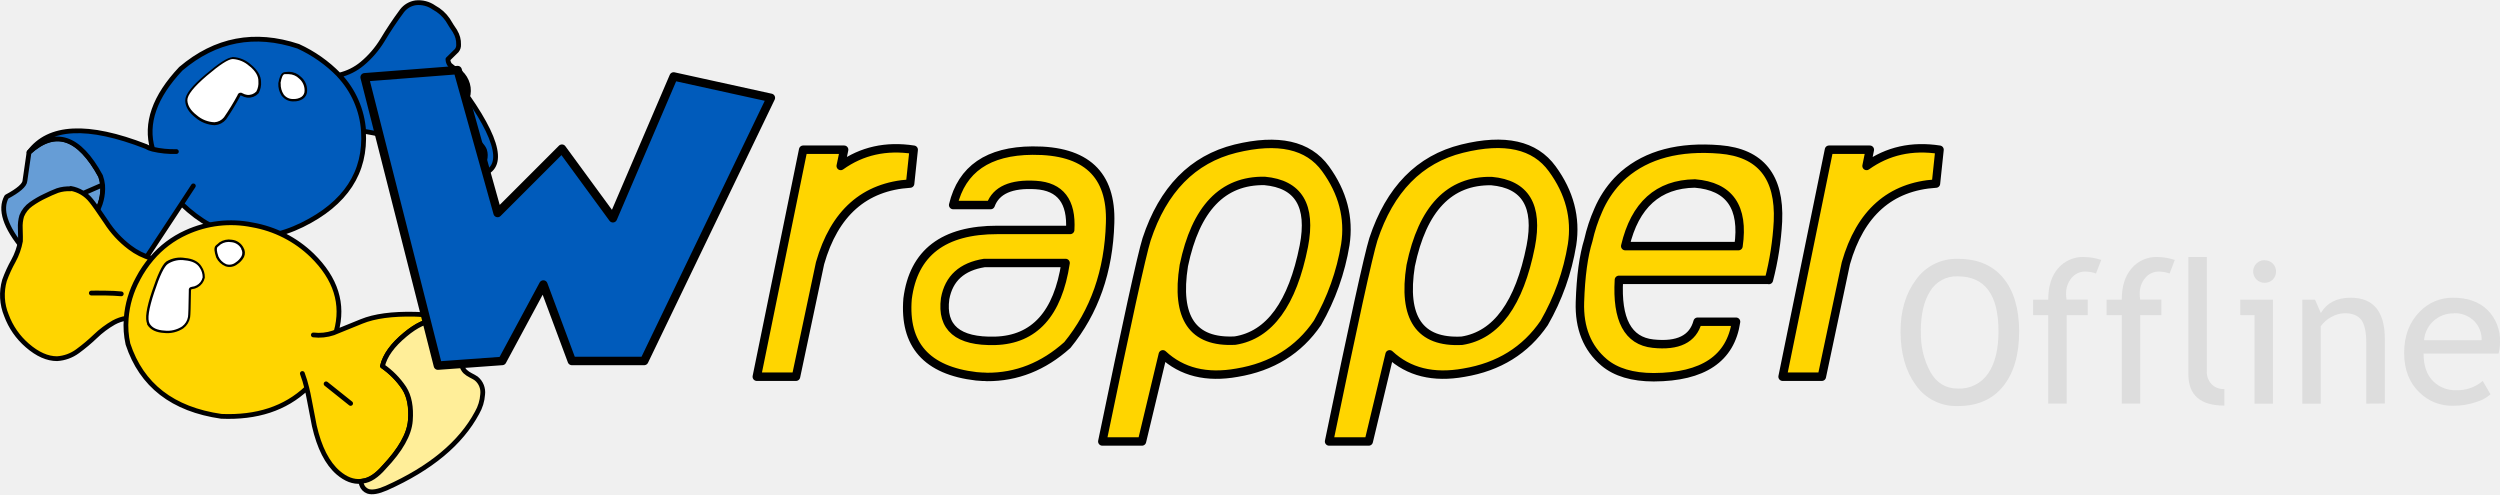
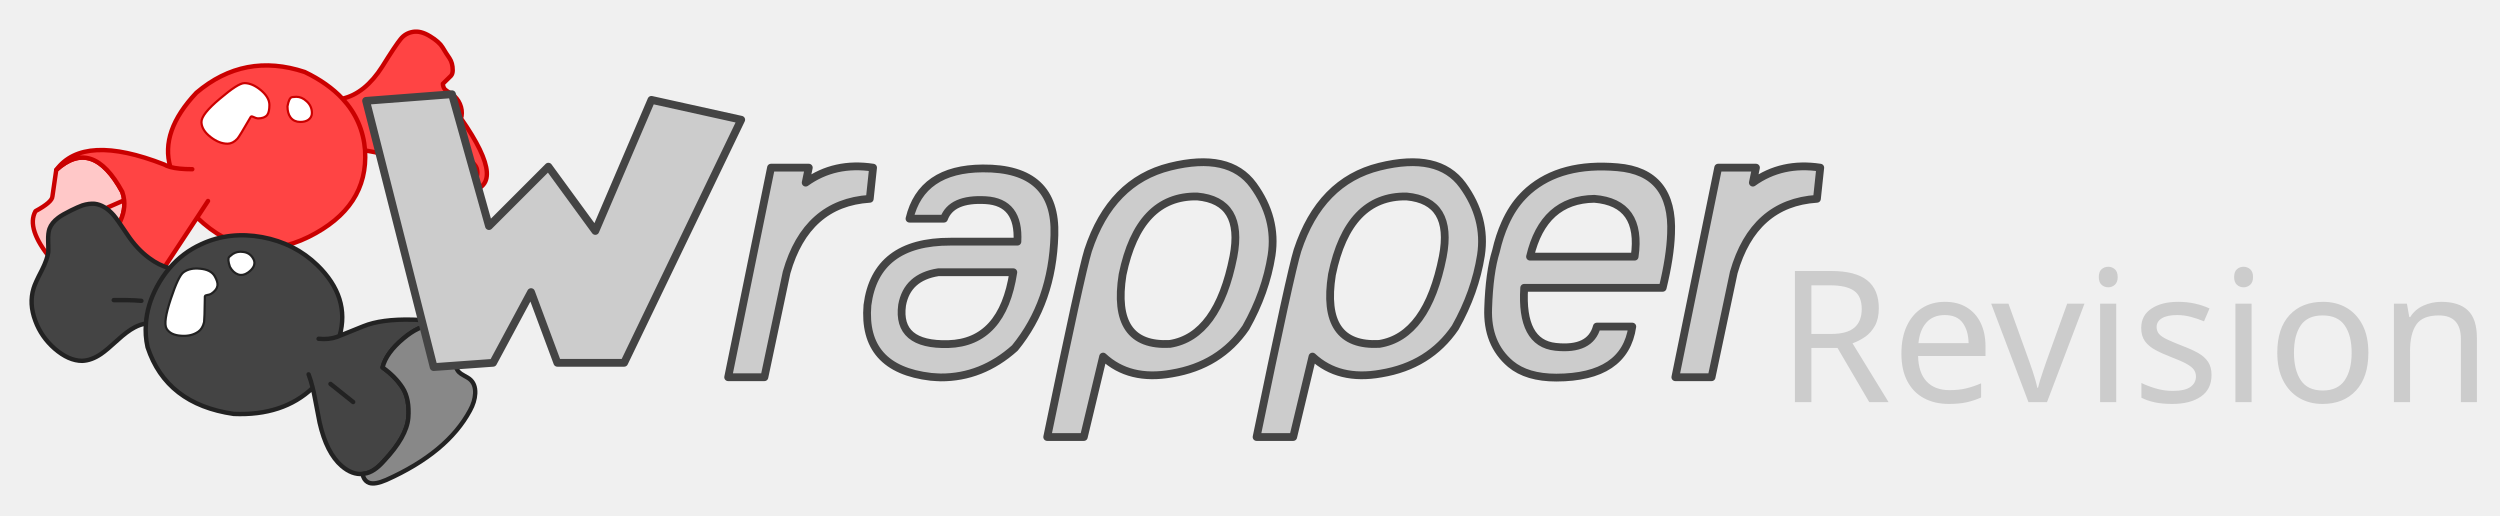
- <svg xmlns="http://www.w3.org/2000/svg" id="Layer_1" data-name="Layer 1" viewBox="0 0 784.83 155.12">
-   <defs>
-     <style>.cls-1{fill:#669dd6;}.cls-1,.cls-2,.cls-4,.cls-5,.cls-8,.cls-9{stroke:#000;stroke-linecap:round;stroke-linejoin:round;}.cls-1,.cls-2,.cls-4,.cls-5{stroke-width:1.5px;}.cls-2,.cls-8{fill:#005bbb;}.cls-3{fill:#fff;}.cls-4,.cls-9{fill:#ffd500;}.cls-5{fill:#fe9;}.cls-6{isolation:isolate;}.cls-7{fill:#ddd;}.cls-8,.cls-9{stroke-width:2.65px;}</style>
-   </defs>
-   <path class="cls-1" d="M19.12,57.78l-1.3,9c-.07,1.3-2,3-5.75,5q-3.3,6,5.35,16.4l22.45-11a15,15,0,0,0,2.35-9.15l-5.6,2.45,5.6-2.45a12.5,12.5,0,0,0-.65-2.85Q31.41,46.58,19.12,57.78Z" transform="translate(-10 -10)" />
-   <path class="cls-2" d="M116.42,33.53a42.51,42.51,0,0,0-12.8-9q-20.5-6.8-36.85,7.05-12.4,13.15-8.85,25.25a28.74,28.74,0,0,0,7.45.75,28.74,28.74,0,0,1-7.45-.75,7.44,7.44,0,0,1-2.1-.85q-27.41-10.69-36.7,1.85,12.3-11.19,22.45,7.45a12.5,12.5,0,0,1,.65,2.85,15,15,0,0,1-2.35,9.15L52.92,95.38,67,74l3.7-5.65L67,74q17.36,16.65,37.85,6.6t19.25-29.45a28.33,28.33,0,0,0-7.7-17.6m-33.3-4.9a8.44,8.44,0,0,1,5.25,2.25q2.85,2.36,2.85,4.8a5.64,5.64,0,0,1-.65,3.15,3.44,3.44,0,0,1-2.9,1.05,4.09,4.09,0,0,1-1.45-.5,1,1,0,0,0-1.55.6,73.94,73.94,0,0,1-4.25,7,4.17,4.17,0,0,1-3,1.55,9,9,0,0,1-5.55-2.2q-2.85-2.19-2.95-4.7t6.1-7.7q6.15-5.25,8.15-5.25M99.07,39.68a5.81,5.81,0,0,1-.95-3.5c.33-1.8.77-2.73,1.3-2.8a12.57,12.57,0,0,1,1.3-.1,4.69,4.69,0,0,1,3.25,1.4,4.8,4.8,0,0,1,1.7,3.75,2.33,2.33,0,0,1-1,2,4.3,4.3,0,0,1-2.5.65,3.57,3.57,0,0,1-3.05-1.4m57.65.55c-.27.8-.78,2.1-1.55,3.9a7.23,7.23,0,0,0-.75,4.55c.33,1.3,1.57,2.74,3.7,4.3s3.52,3,3.95,4.2a5,5,0,0,1,.05,2.9,7.19,7.19,0,0,1-1.3,2.7,10.9,10.9,0,0,1-2.9,2.35,1.83,1.83,0,0,1,.4,0q15.19-.8-1.6-24.85m-3.9-20.45c-.77-1.1-1.53-2.3-2.3-3.6a12.19,12.19,0,0,0-4.3-3.85,8.37,8.37,0,0,0-5.8-1.5,6.63,6.63,0,0,0-4.25,2.5,111.54,111.54,0,0,0-6.2,9.3,29.72,29.72,0,0,1-6.3,7.3,17.33,17.33,0,0,1-7.25,3.6,28.33,28.33,0,0,1,7.7,17.6q7.2,1.2,10.2,2.7a15.59,15.59,0,0,1,5.6,5c1.73,2.37,3.07,3.77,4,4.2l4.9,2.3q3.45,1.61,5.8,1a24.71,24.71,0,0,0,3.3-1.15,10.9,10.9,0,0,0,2.9-2.35,7.19,7.19,0,0,0,1.3-2.7,5,5,0,0,0-.05-2.9q-.65-1.74-3.95-4.2c-2.13-1.56-3.37-3-3.7-4.3a7.23,7.23,0,0,1,.75-4.55c.77-1.8,1.28-3.1,1.55-3.9a5.47,5.47,0,0,0,.2-.7,7.42,7.42,0,0,0-.55-4.2,7.78,7.78,0,0,0-2.7-3.3,13.12,13.12,0,0,1-2.5-1.75,3.18,3.18,0,0,1-.6-1.8l2.75-2.7a2.69,2.69,0,0,0,.6-1.9,7.27,7.27,0,0,0-1.1-4.1Z" transform="translate(-10 -10)" />
-   <path class="cls-3" d="M98.12,36.18a5.81,5.81,0,0,0,.95,3.5,3.57,3.57,0,0,0,3.05,1.4,4.3,4.3,0,0,0,2.5-.65,2.33,2.33,0,0,0,1-2,4.8,4.8,0,0,0-1.7-3.75,4.69,4.69,0,0,0-3.25-1.4h-1.3c-.53,0-1,.94-1.3,2.8m-9.75-5.3a8.44,8.44,0,0,0-5.25-2.25q-2,0-8.15,5.25t-6.1,7.7q.1,2.51,2.95,4.7a9,9,0,0,0,5.55,2.2,4.17,4.17,0,0,0,3-1.55,73.94,73.94,0,0,0,4.25-6.95,1,1,0,0,1,1.55-.6,4.09,4.09,0,0,0,1.45.5,3.44,3.44,0,0,0,2.9-1.05,5.64,5.64,0,0,0,.65-3.15Q91.22,33.14,88.37,30.78Z" transform="translate(-10 -10)" />
-   <path class="cls-4" d="M53.32,97.53A30.62,30.62,0,0,0,49.62,110a26.43,26.43,0,0,0,.55,8q6.4,19.41,29.3,22.7,16.75.71,26.85-8.85a38.23,38.23,0,0,0-1.4-4.6,38.23,38.23,0,0,1,1.4,4.6c.27,1.07.52,2.24.75,3.5.37,1.84.9,4.6,1.6,8.3q2.35,10.31,7.5,14.75,3.56,3.06,7.15,2.7l.6-.1q3.19-.39,6.65-4.35,7.69-8.19,8.25-14.6t-1.95-10.25a25.67,25.67,0,0,0-6.8-6.9q1.2-5,7.15-9.9,5.21-4.35,9.6-4.5-.94-1.74-6.6-1.85-10.6-.24-16.7,2.25-5.25,2.16-8,3.25c-.3.14-.58.25-.85.35a14.29,14.29,0,0,1-6.3.65,14.29,14.29,0,0,0,6.3-.65c.27-.1.55-.21.85-.35q3.65-13.05-7.55-24a35.8,35.8,0,0,0-18.75-9.55A33.8,33.8,0,0,0,68.42,83a30.82,30.82,0,0,0-10.8,8.15,34.36,34.36,0,0,0-4.3,6.35m3.65,14q-1.15-2,1.45-9.8t4.25-9A7.67,7.67,0,0,1,68,91.73c2.3.2,3.85,1,4.65,2.35a5.11,5.11,0,0,1,.9,3,3.78,3.78,0,0,1-1.9,2.5,3.5,3.5,0,0,1-1.45.45c-.73.1-1,.55-1,1.35q-.1,7.2-.25,8.1a4.74,4.74,0,0,1-1.85,3,8.33,8.33,0,0,1-5.55,1.3q-3.4-.19-4.65-2.2M82.67,86a3.87,3.87,0,0,1,3.1,2.1,2.36,2.36,0,0,1,.15,2.25,5.42,5.42,0,0,1-1.85,2,3.17,3.17,0,0,1-3,.55,4.82,4.82,0,0,1-2.5-2.35c-.57-1.7-.65-2.71-.25-3s.78-.65,1-.85A4.61,4.61,0,0,1,82.67,86m29.7,44.5,7.7,6.15-7.7-6.15M32.17,69.28a11.2,11.2,0,0,0-4.15.55,41.87,41.87,0,0,0-3.85,1.7,27.36,27.36,0,0,0-4.4,2.55,8.25,8.25,0,0,0-2.95,3.7,11.78,11.78,0,0,0-.45,3.9c.07,2.2.08,3.54.05,4a20.41,20.41,0,0,1-2.2,6.2A40.63,40.63,0,0,0,11.42,98a16.67,16.67,0,0,0,.6,11,22.9,22.9,0,0,0,6.55,9.45q4.8,4.16,9.35,4.15a12.11,12.11,0,0,0,6.45-2.35,54.76,54.76,0,0,0,5.55-4.65,29.08,29.08,0,0,1,5.8-4.35,12.6,12.6,0,0,1,3.9-1.35,30.62,30.62,0,0,1,3.7-12.45,34.36,34.36,0,0,1,4.3-6.35,20.15,20.15,0,0,1-6.9-3.45,30.83,30.83,0,0,1-7.4-8c-2.4-3.6-4-5.81-4.7-6.65a10.36,10.36,0,0,0-6.45-3.85M42.87,102c2.1,0,3.83.12,5.2.25-1.37-.13-3.1-.21-5.2-.25s-3.5,0-4.2,0Q39.72,102,42.87,102Z" transform="translate(-10 -10)" />
-   <path class="cls-5" d="M153.92,115.18q-.94-1.84-4.55-3.45-1.45-.65-2.55-1.2-4.4.15-9.6,4.5-6,4.95-7.15,9.9a25.67,25.67,0,0,1,6.8,6.9q2.44,3.81,1.95,10.25t-8.25,14.6q-3.45,4-6.65,4.35l-.6.1a2.61,2.61,0,0,0,.2,1,3.27,3.27,0,0,0,2,2.1c1.3.44,3.22.1,5.75-1q20.81-9.3,28.5-23.65a13.25,13.25,0,0,0,1.75-5.75,5.58,5.58,0,0,0-2-5,15.09,15.09,0,0,0-1.75-1,7.64,7.64,0,0,1-1.75-1.2c-1-1-1.52-2.8-1.45-5.4q.15-4.39-.7-5.95Z" transform="translate(-10 -10)" />
-   <path class="cls-3" d="M85.77,88.13a3.87,3.87,0,0,0-3.1-2.1,4.61,4.61,0,0,0-3.35.65c-.27.2-.62.49-1,.85s-.32,1.35.25,3A4.82,4.82,0,0,0,81,92.93a3.17,3.17,0,0,0,3-.55,5.42,5.42,0,0,0,1.85-2,2.36,2.36,0,0,0-.15-2.25M58.42,101.78q-2.6,7.8-1.45,9.8t4.65,2.2a8.33,8.33,0,0,0,5.55-1.3,4.74,4.74,0,0,0,1.85-3q.15-.9.25-8.1c-.1-.8.22-1.25,1-1.35a3.5,3.5,0,0,0,1.45-.45,3.78,3.78,0,0,0,1.9-2.5,5.11,5.11,0,0,0-.9-3c-.8-1.36-2.35-2.15-4.65-2.35a7.67,7.67,0,0,0-5.35,1.1Q61,93.94,58.42,101.78Z" transform="translate(-10 -10)" />
-   <g class="cls-6">
-     <path class="cls-7" d="M606.64,114q0-9.69,4.86-16.21a15.54,15.54,0,0,1,13.13-6.53q9.3,0,14.25,6t5,16.73q0,11-5,17.24t-14.24,6.24a15.42,15.42,0,0,1-13.22-6.59Q606.64,124.31,606.64,114Zm6.4,0a24.88,24.88,0,0,0,3,12.84q3,5.15,8.55,5.15a10.88,10.88,0,0,0,9.53-4.72q3.27-4.72,3.27-13.27,0-17.25-12.8-17.25a9.6,9.6,0,0,0-8.63,4.63Q613,106,613,114Z" transform="translate(-10 -10)" />
-     <path class="cls-7" d="M668,95.86a10.34,10.34,0,0,0-3.29-.61,5.53,5.53,0,0,0-4.38,2,7.59,7.59,0,0,0-1.72,5.09,10.23,10.23,0,0,0,.15,1.71h6.65v4.87H658.8v27.78H653V108.94h-4.75v-4.87H653q0-6.25,3.08-9.82a10.22,10.22,0,0,1,8.14-3.57,18.08,18.08,0,0,1,5.43.92Z" transform="translate(-10 -10)" />
-     <path class="cls-7" d="M691.12,95.86a10.34,10.34,0,0,0-3.29-.61,5.53,5.53,0,0,0-4.38,2,7.54,7.54,0,0,0-1.72,5.09,10.23,10.23,0,0,0,.15,1.71h6.65v4.87h-6.65v27.78h-5.79V108.94h-4.76v-4.87h4.76q0-6.25,3.08-9.82a10.21,10.21,0,0,1,8.14-3.57,18,18,0,0,1,5.42.92Z" transform="translate(-10 -10)" />
-     <path class="cls-7" d="M697,127.48V90.68h5.79V126.5a5.59,5.59,0,0,0,1.51,4.13,5.34,5.34,0,0,0,4,1.51v5.19Q697,137.33,697,127.48Z" transform="translate(-10 -10)" />
-     <path class="cls-7" d="M717.76,136.72V108.94h-4.48v-4.87h10.28v32.65Zm3.17-45a3.47,3.47,0,0,1,2.55,1,3.57,3.57,0,0,1,0,5.06,3.47,3.47,0,0,1-2.55,1,3.43,3.43,0,0,1-2.51-1,3.56,3.56,0,0,1,2.51-6.11Z" transform="translate(-10 -10)" />
-     <path class="cls-7" d="M752.85,136.72v-19c0-3.47-.52-5.91-1.57-7.3s-2.8-2.09-5.26-2.09a8.63,8.63,0,0,0-4.14,1.19,9.32,9.32,0,0,0-3.33,2.93v24.27h-5.79V104.07h4l1.82,4.2q2.87-4.81,9.36-4.81,10.74,0,10.74,13v20.22Z" transform="translate(-10 -10)" />
-     <path class="cls-7" d="M794.38,121H770.84c0,3.83,1,6.76,3.14,8.81a9.84,9.84,0,0,0,7.13,2.69,12.19,12.19,0,0,0,8.3-2.9l2.43,4.18a10.89,10.89,0,0,1-4.11,2.31,22.13,22.13,0,0,1-7.74,1.29,14.46,14.46,0,0,1-10.46-4.18q-4.78-4.6-4.79-12.38,0-8.07,4.91-13a14.25,14.25,0,0,1,10.4-4.36q7,0,10.94,3.93a13.44,13.44,0,0,1,3.84,10A13.07,13.07,0,0,1,794.38,121Zm-14.06-12.62a9.16,9.16,0,0,0-9.33,8.42h18.08a8.27,8.27,0,0,0-2.19-5.86A8.62,8.62,0,0,0,780.32,108.33Z" transform="translate(-10 -10)" />
+ <svg xmlns="http://www.w3.org/2000/svg" width="850" height="175.127" viewBox="0 0 850 175.127">
+   <g stroke="#ca0000" stroke-linecap="round" stroke-linejoin="round" stroke-width="1.5">
+     <path fill="#ffc8c8" d="M19.121 57.784l-1.3 9q-.1 1.95-5.75 5-3.3 5.95 5.35 16.4l22.45-10.95q2.8-4.8 2.35-9.15l-5.6 2.45 5.6-2.45q-.15-1.45-.65-2.85-10.15-18.65-22.45-7.45z" />
+     <path fill="#f44" d="M116.421 33.534q-4.9-5.25-12.8-9.05-20.5-6.8-36.85 7.05-12.4 13.15-8.85 25.25 2.65.75 7.45.75-4.8 0-7.45-.75-1.3-.35-2.1-.85-27.4-10.7-36.7 1.85 12.3-11.2 22.45 7.45.5 1.4.65 2.85.45 4.35-2.35 9.15l13.05 18.15 14.1-21.4 3.7-5.65-3.7 5.65q17.35 16.65 37.85 6.6 20.45-10.1 19.25-29.45-.8-10.2-7.7-17.6m-33.3-4.9q2.5 0 5.25 2.25 2.85 2.35 2.85 4.8 0 2.25-.65 3.15-.8 1.05-2.9 1.05-.4 0-1.45-.5-1.05-.55-1.55.6-3.6 6.25-4.25 6.95-1.45 1.55-3.05 1.55-2.75 0-5.55-2.2-2.85-2.2-2.95-4.7-.1-2.5 6.1-7.7 6.15-5.25 8.15-5.25m15.95 11.05q-.95-1.3-.95-3.5.5-2.7 1.3-2.8.8-.1 1.3-.1 1.75 0 3.25 1.4 1.7 1.5 1.7 3.75 0 1.25-1.05 2-.95.65-2.5.65-2 0-3.05-1.4m57.65.55q-.4 1.2-1.55 3.9-1.2 2.7-.75 4.55.5 1.95 3.7 4.3 3.3 2.45 3.95 4.2.45 1.35.05 2.9-.35 1.45-1.3 2.7-1.1 1.3-2.9 2.35.2-.05.4-.05 15.2-.8-1.6-24.85m-3.9-20.45q-1.15-1.65-2.3-3.6-1.15-1.95-4.3-3.85-3.15-1.95-5.8-1.5-2.65.45-4.25 2.5-1.65 2-6.2 9.3-2.85 4.5-6.3 7.3-3.5 2.8-7.25 3.6 6.9 7.4 7.7 17.6 7.2 1.2 10.2 2.7 3 1.45 5.6 5 2.6 3.55 4 4.2 1.4.65 4.9 2.3 3.45 1.6 5.8.95 2.35-.7 3.3-1.15 1.8-1.05 2.9-2.35.95-1.25 1.3-2.7.4-1.55-.05-2.9-.65-1.75-3.95-4.2-3.2-2.35-3.7-4.3-.45-1.85.75-4.55 1.15-2.7 1.55-3.9.15-.45.2-.7.35-2.1-.55-4.2-.9-2.05-2.7-3.3-2-1.2-2.5-1.75-.55-.75-.6-1.8l2.75-2.7q.6-.65.6-1.9 0-2.45-1.1-4.1z" />
+     <path fill="#fff" stroke="none" d="M98.121 36.184q0 2.2.95 3.5 1.05 1.4 3.05 1.4 1.55 0 2.5-.65 1.05-.75 1.05-2 0-2.25-1.7-3.75-1.5-1.4-3.25-1.4-.5 0-1.3.1t-1.3 2.8m-9.75-5.3q-2.75-2.25-5.25-2.25-2 0-8.15 5.25-6.2 5.2-6.1 7.7.1 2.5 2.95 4.7 2.8 2.2 5.55 2.2 1.6 0 3.05-1.55.65-.7 4.25-6.95.5-1.15 1.55-.6 1.05.5 1.45.5 2.1 0 2.9-1.05.65-.9.65-3.15 0-2.45-2.85-4.8z" />
  </g>
-   <path class="cls-8" d="M221.48,34,202.41,78.52l-16-21.85-20.2,20.2L153.67,32l-29.2,2.26,23,90.52,20.19-1.46,12.92-24,8.94,24h22.71L252,40.71Z" transform="translate(-10 -10)" />
-   <path class="cls-9" d="M295.72,67.6,296.84,57q-13-2-22.91,5.1L275,57H262.14l-14.56,71.26h12.31l7.55-35.63q6.75-23.64,28.28-25m49.33,50.72Q357.85,102.69,358.5,80q.79-22.92-24.37-22.72-20.86.14-24.9,17.09H321q2.58-7,14.17-6.29t10.8,14.1H323.2q-25.5-.06-28.28,21.59-1.79,21.66,21.59,24.37l1.92.14c.49,0,.95,0,1.39.06q14,.08,25.23-10M322.41,117q-17.55.47-15.7-13.25,1.73-9.52,12.32-11.19h25.49q-3.63,23.91-22.11,24.44M432.34,86.8q1.92-12.64-6.23-23.84t-28.28-6.29q-20.13,5-27.88,28.47-2.38,7.69-13.9,63.45H368.5l6.55-27.35q8.94,8.34,23.31,5.76,16.42-2.72,25.23-15.63a73,73,0,0,0,8.75-24.57M407,66.8q16,1.45,12.32,20.46-5.37,27.09-21.59,29.67-20,1.06-16.09-23.57Q387.23,66.47,407,66.8M497.3,63Q489.1,51.7,469,56.67T441.14,85.14q-2.38,7.69-13.9,63.45h12.45l6.55-27.35q8.94,8.34,23.31,5.76,16.43-2.72,25.23-15.63a72.76,72.76,0,0,0,8.74-24.57Q505.46,74.16,497.3,63m-44.44,30.4q5.56-26.89,25.37-26.56,16,1.45,12.32,20.46-5.37,27.09-21.59,29.67-20,1.06-16.1-23.57m112.45,4.5a93,93,0,0,0,2.85-18.41q.93-21-18.21-22.58t-30.2,7.94c-.71.62-1.37,1.26-2,1.92a31.88,31.88,0,0,0-6,9.21,50.09,50.09,0,0,0-3.12,9.47q-2.25,7.22-2.64,19.4t7.61,18.94q5.56,4.63,15.56,4.64Q552.46,128.32,555,111H542.93q-2.19,8.14-14,6.88T518.23,97.86h47.08m-45.1-10.6q4.57-19.4,21.86-19.66,16.35,1.32,13.7,19.66H520.21M617.76,67.6,618.88,57q-13-2-22.91,5.1L597,57H584.18l-14.57,71.26h12.32l7.55-35.63q6.75-23.64,28.28-25Z" transform="translate(-10 -10)" />
+   <g stroke="#222" stroke-linecap="round" stroke-linejoin="round" stroke-width="1.5">
+     <path fill="#444" d="M53.321 97.534q-3.3 6.2-3.7 12.45-.35 4 .55 8.05 6.4 19.4 29.3 22.7 16.75.7 26.85-8.85-.65-2.65-1.4-4.6.75 1.95 1.4 4.6.4 1.6.75 3.5.55 2.75 1.6 8.3 2.35 10.3 7.5 14.75 3.55 3.05 7.15 2.7l.6-.1q3.2-.4 6.65-4.35 7.7-8.2 8.25-14.6.5-6.45-1.95-10.25t-6.8-6.9q1.2-4.95 7.15-9.9 5.2-4.35 9.6-4.5-.95-1.75-6.6-1.85-10.6-.25-16.7 2.25-5.25 2.15-8.05 3.25-.45.2-.85.35-2.85 1-6.3.65 3.45.35 6.3-.65.4-.15.85-.35 3.65-13.05-7.55-24-7.75-7.5-18.75-9.55-11.15-2.05-20.75 2.4-6.35 2.9-10.8 8.15-2.45 2.85-4.3 6.35m3.65 14.05q-1.15-2 1.45-9.8 2.6-7.85 4.25-8.95 2.05-1.45 5.35-1.1 3.45.3 4.65 2.35 1.05 1.85.9 2.95-.15 1.3-1.9 2.5-.3.25-1.45.45-1.1.15-.95 1.35-.1 7.2-.25 8.1-.5 2.15-1.85 3.05-2.25 1.55-5.55 1.3-3.4-.2-4.65-2.2m25.7-25.55q2.1.25 3.1 2.1.65 1.05.15 2.25-.55 1.1-1.85 2-1.6 1.1-3.05.55-1.5-.55-2.5-2.35-.85-2.55-.25-3.05.65-.55 1.05-.85 1.45-.95 3.35-.65m29.7 44.5l7.7 6.15-7.7-6.15m-80.2-61.25q-1.9-.15-4.15.55-1.4.5-3.85 1.7-3.05 1.5-4.4 2.55-2.2 1.65-2.95 3.7-.5 1.45-.45 3.9.1 3.3.05 4-.3 2.4-2.2 6.2-2.3 4.4-2.8 6.15-1.6 5.25.6 11.05 2 5.45 6.55 9.45 4.8 4.15 9.35 4.15 3.15-.1 6.45-2.35 1.85-1.25 5.55-4.65 3.25-3 5.8-4.35 2-1.05 3.9-1.35.4-6.25 3.7-12.45 1.85-3.5 4.3-6.35-3.55-.95-6.9-3.45-4.15-3.05-7.4-7.95-3.6-5.4-4.7-6.65-3.05-3.45-6.45-3.85m10.7 32.75q3.15.05 5.2.25-2.05-.2-5.2-.25-3.15-.05-4.2 0 1.05-.05 4.2 0z" />
+     <path fill="#888" d="M153.921 115.184q-.95-1.85-4.55-3.45-1.45-.65-2.55-1.2-4.4.15-9.6 4.5-5.95 4.95-7.15 9.9 4.35 3.1 6.8 6.9 2.45 3.8 1.95 10.25-.55 6.4-8.25 14.6-3.45 3.95-6.65 4.35l-.6.1q0 .45.2.95.6 1.6 2.05 2.1 1.95.65 5.75-1 20.8-9.3 28.5-23.65 1.6-2.9 1.75-5.75.15-3.35-2-5-.45-.35-1.75-1.05-1.2-.65-1.75-1.2-1.55-1.5-1.45-5.4.15-4.4-.7-5.95z" />
+     <path fill="#fff" stroke="none" d="M85.771 88.134q-1-1.85-3.1-2.1-1.9-.3-3.35.65-.4.3-1.05.85-.6.5.25 3.05 1 1.8 2.5 2.35 1.45.55 3.05-.55 1.3-.9 1.85-2 .5-1.2-.15-2.25m-27.35 13.65q-2.6 7.8-1.45 9.8 1.25 2 4.65 2.2 3.3.25 5.55-1.3 1.35-.9 1.85-3.05.15-.9.25-8.1-.15-1.2.95-1.35 1.15-.2 1.45-.45 1.75-1.2 1.9-2.5.15-1.1-.9-2.95-1.2-2.05-4.65-2.35-3.3-.35-5.35 1.1-1.65 1.1-4.25 8.95z" />
+   </g>
+   <text x="604.203" y="136.716" fill="#ccc" stroke-width="1.301" font-family="Trebuchet MS" font-size="62.435">Revision</text>
+   <g stroke="#444" stroke-linecap="round" stroke-linejoin="round" stroke-width="2" transform="translate(-96.8482 -53.9889) scale(1.32445)">
+     <path fill="#ccc" d="M240.35 66.4l-14.4 33.65-12.05-16.5-15.25 15.25-9.5-33.85-22.05 1.7L184.45 135l15.25-1.1 9.75-18.15 6.75 18.15h17.15l30.05-62.4z" />
+     <path fill="#ccc" d="M296.4 91.8l.85-8q-9.85-1.5-17.3 3.85l.8-3.85h-9.7l-11 53.8h9.3l5.7-26.9q5.1-17.85 21.35-18.9m37.25 38.3q9.65-11.8 10.15-28.95.6-17.3-18.4-17.15-15.75.1-18.8 12.9h8.85q1.95-5.25 10.7-4.75 8.7.5 8.15 10.65h-17.15q-19.25-.05-21.35 16.3-1.35 16.35 16.3 18.4.75.05 1.45.1.55 0 1.05.05 10.55.05 19.05-7.55m-17.1-1q-13.25.35-11.85-10 1.3-7.2 9.3-8.45h19.25q-2.75 18.05-16.7 18.45m83-22.8q1.45-9.55-4.7-18-6.2-8.5-21.35-4.75-15.2 3.75-21.05 21.5-1.8 5.8-10.5 47.9h9.4l4.95-20.65q6.75 6.3 17.6 4.35 12.4-2.05 19.05-11.8 5.1-9.05 6.6-18.55m-19.1-15.1q12.05 1.1 9.3 15.45-4.05 20.45-16.3 22.4-15.1.8-12.15-17.8 4.2-20.3 19.15-20.05m68.15-2.9q-6.2-8.5-21.35-4.75-15.2 3.75-21.05 21.5-1.8 5.8-10.5 47.9h9.4l4.95-20.65q6.75 6.3 17.6 4.35 12.4-2.05 19.05-11.8 5.1-9.05 6.6-18.55 1.45-9.55-4.7-18m-33.55 22.95q4.2-20.3 19.15-20.05 12.05 1.1 9.3 15.45-4.05 20.45-16.3 22.4-15.1.8-12.15-17.8m84.9 3.4q1.95-8 2.15-13.9.7-15.85-13.75-17.05-14.45-1.25-22.8 6-.8.7-1.5 1.45-2.7 2.8-4.55 6.95-1.45 3.2-2.35 7.15-1.7 5.45-2 14.65-.35 9.15 5.75 14.3 4.2 3.5 11.75 3.5 17.6-.05 19.5-13.1h-9.1q-1.65 6.15-10.6 5.2-8.95-.95-8.05-15.15h35.55m-34.05-8Q469.35 92 482.4 91.8q12.35 1 10.35 14.85H465.9m73.65-14.85l.85-8q-9.85-1.5-17.3 3.85l.8-3.85h-9.7l-11 53.8h9.3l5.7-26.9q5.1-17.85 21.35-18.9z" />
+   </g>
</svg>
